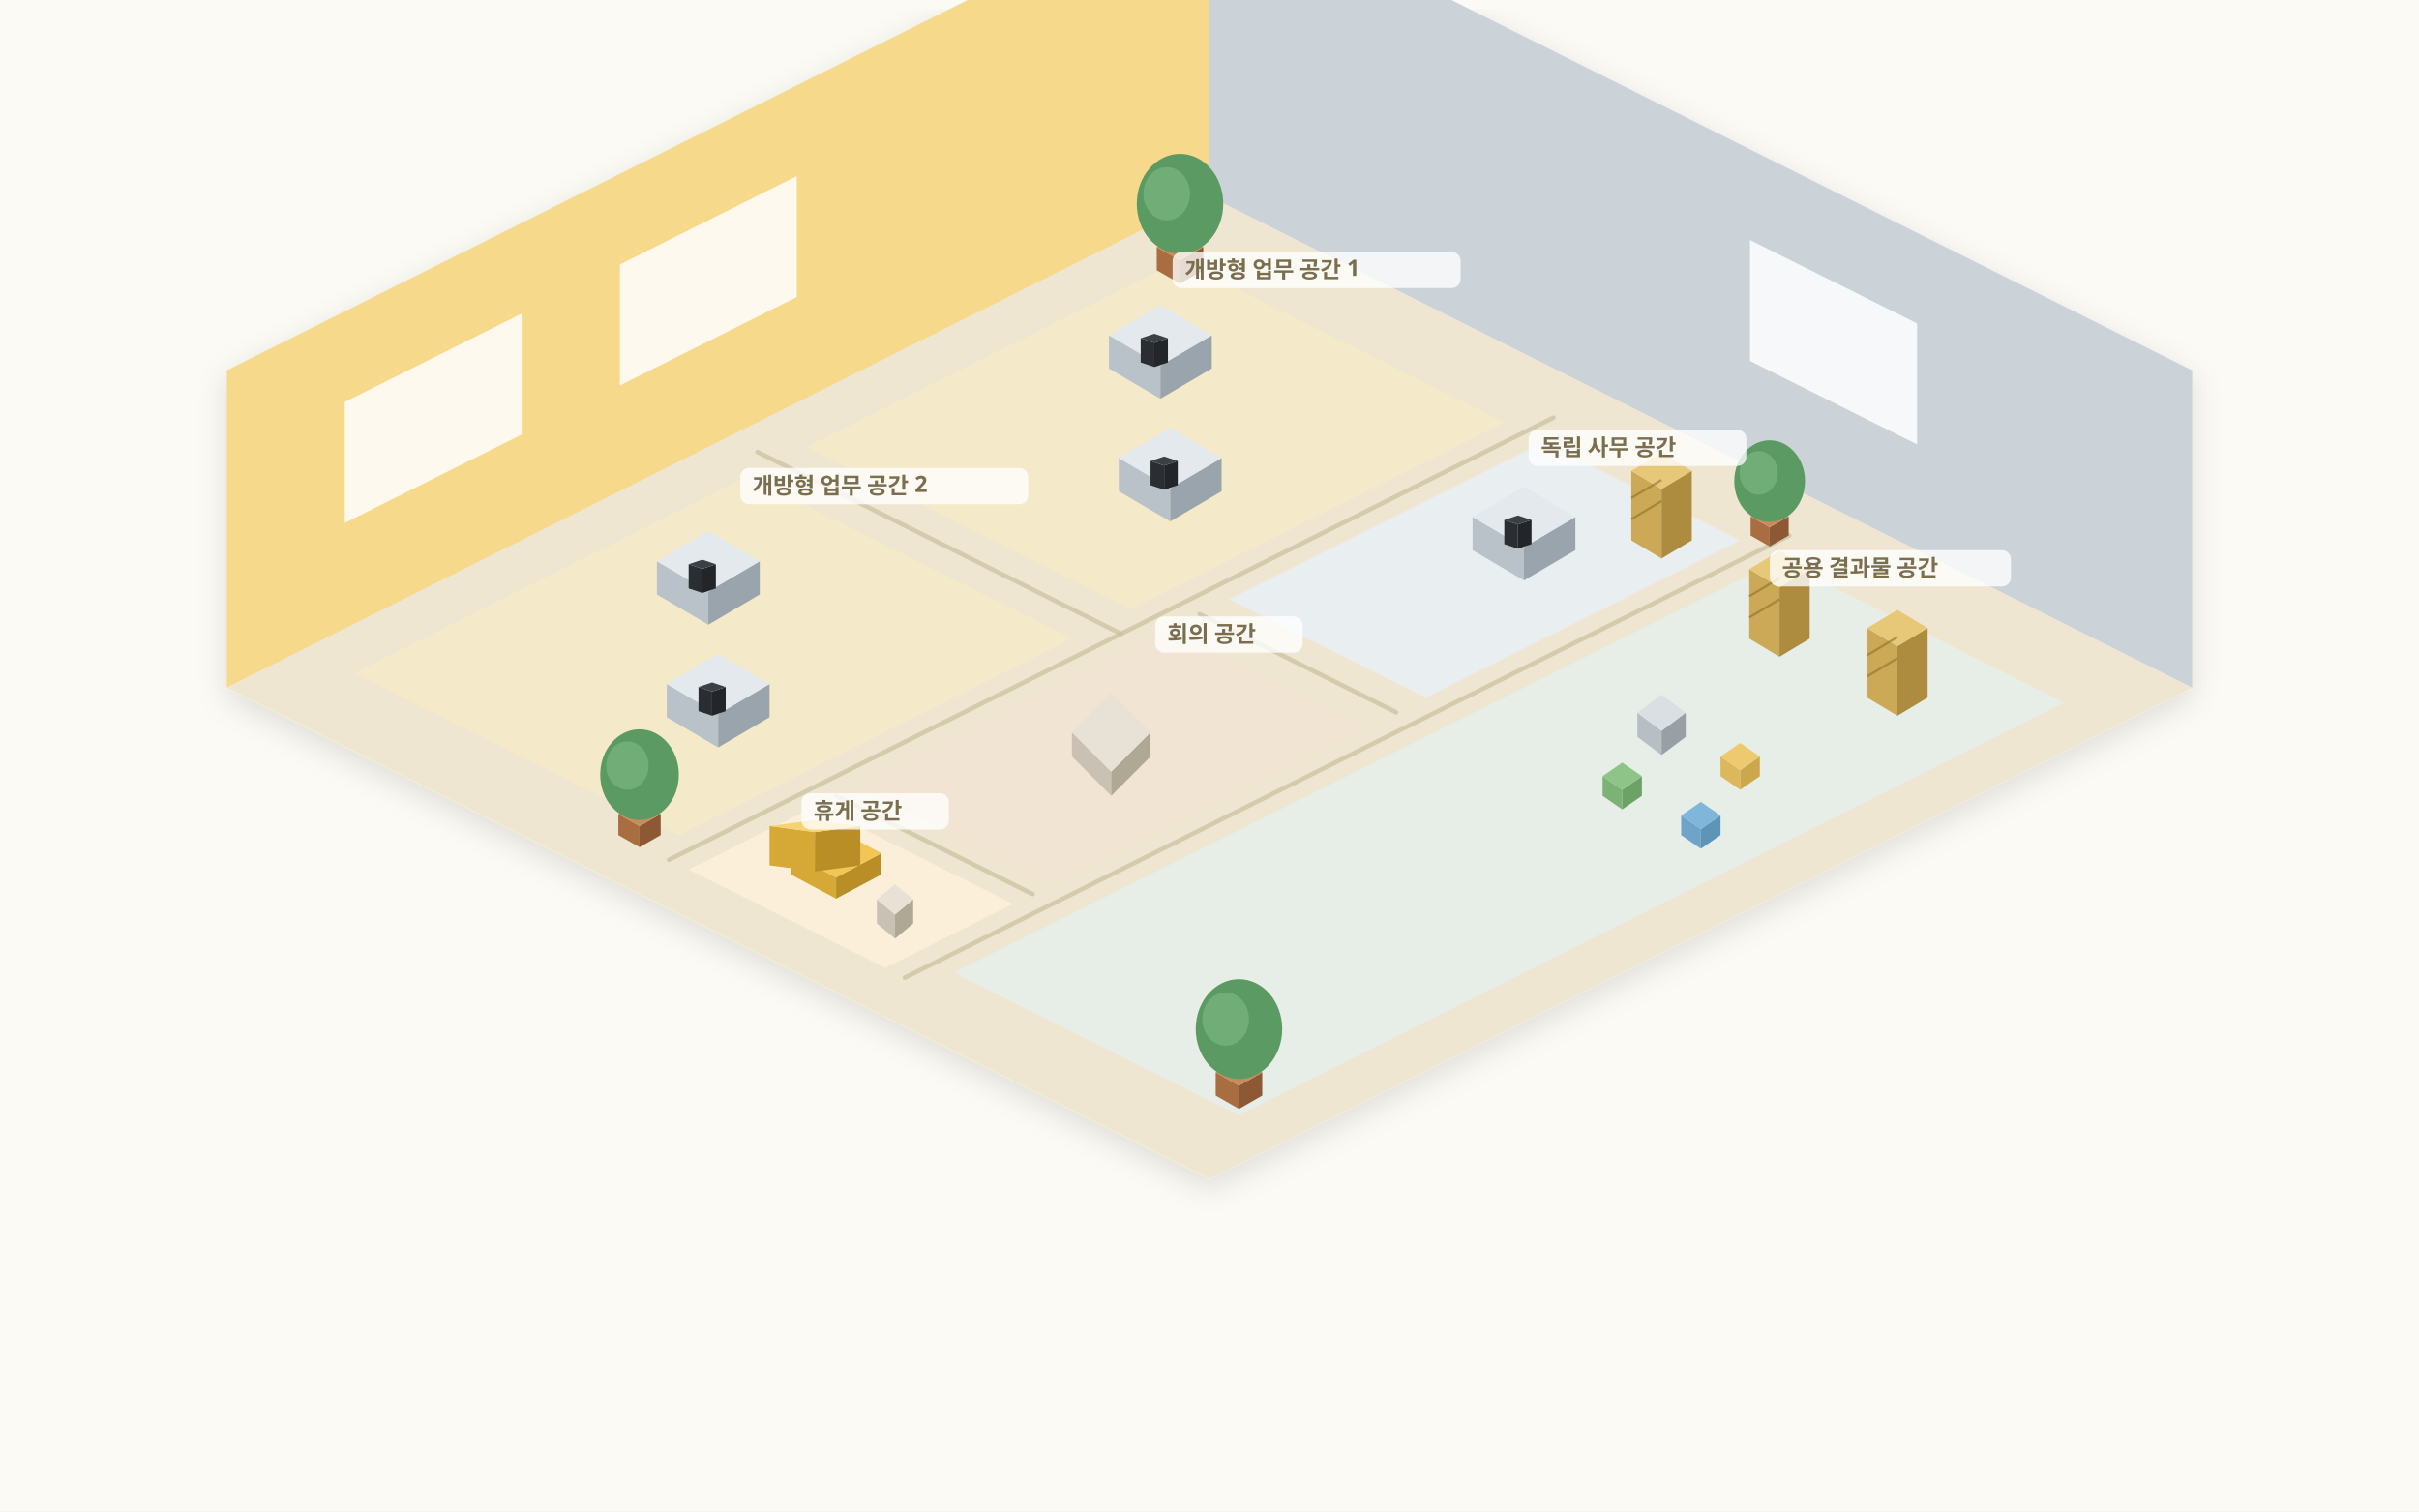
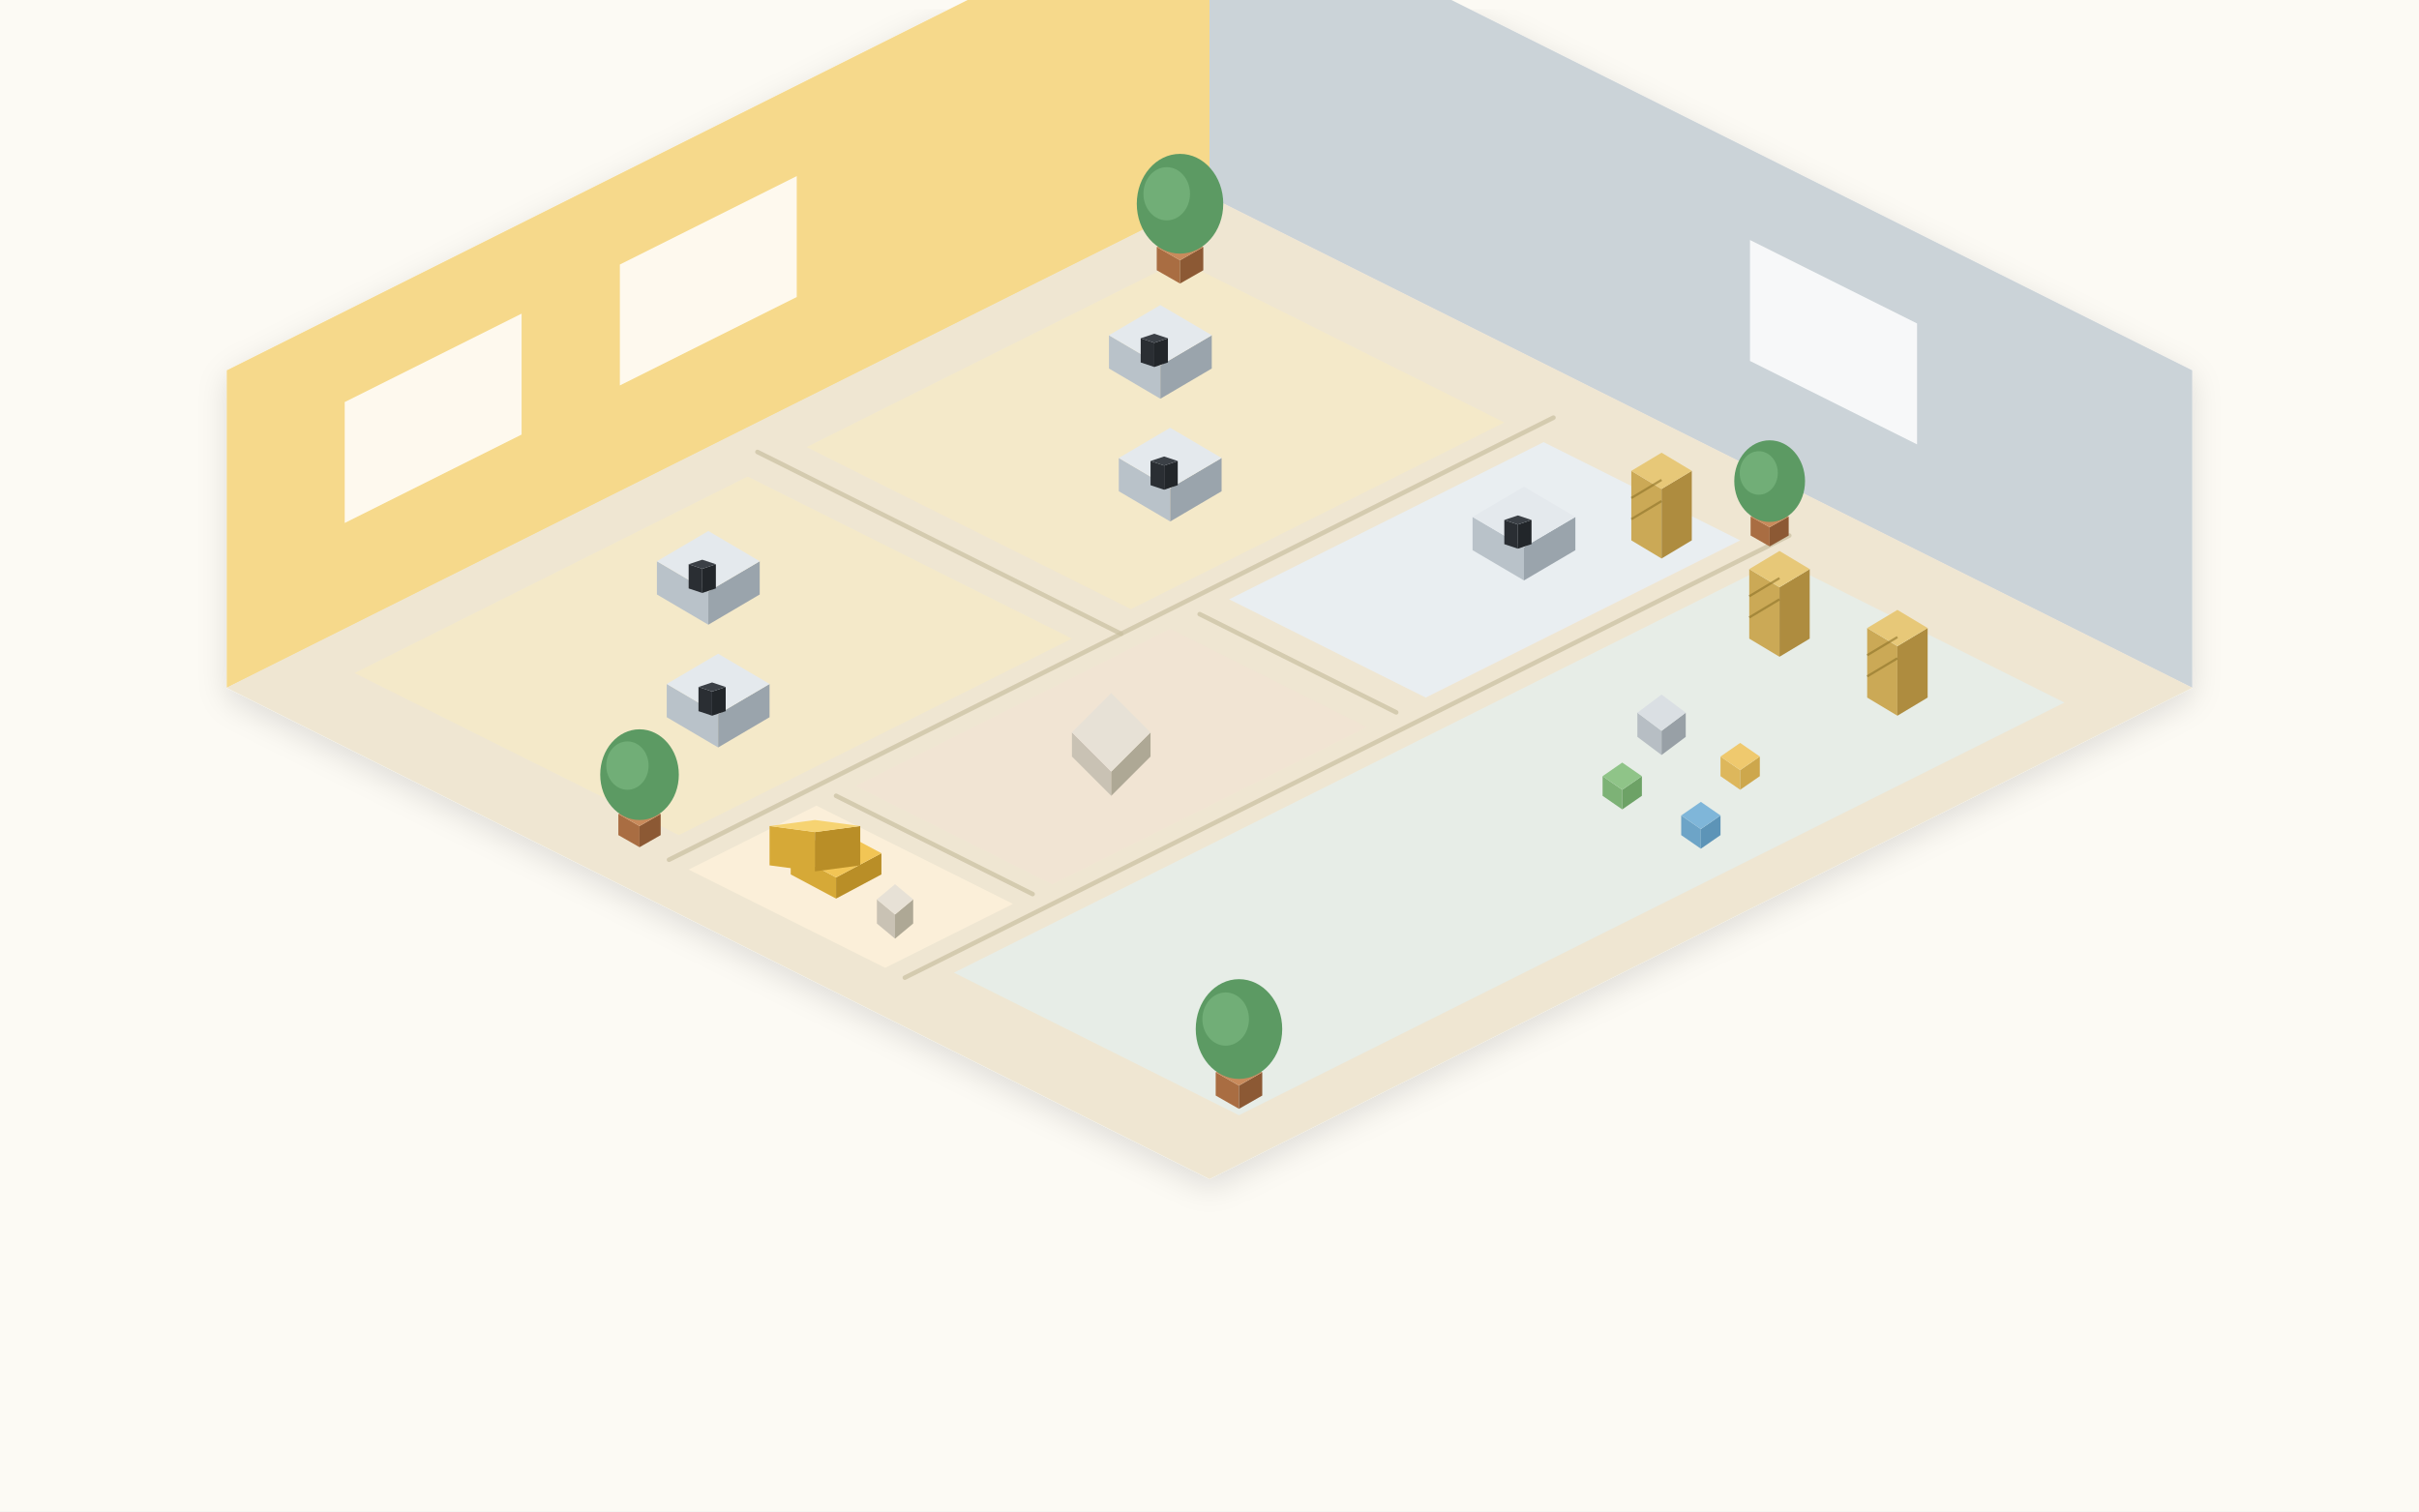
<svg xmlns="http://www.w3.org/2000/svg" viewBox="0 0 1600 1000" role="img" aria-label="사람이 없는 아이소메트릭 사무실">
  <defs>
    <filter id="soft-shadow" x="-20%" y="-20%" width="140%" height="140%">
      <feDropShadow dx="0" dy="6" stdDeviation="10" flood-color="#000000" flood-opacity="0.12" />
    </filter>
  </defs>
  <rect x="0" y="0" width="1600" height="1000" fill="#FCFAF4" />
  <g filter="url(#soft-shadow)">
    <polygon points="150,245 800,-80 800,130 150,455" fill="#F6D98B" />
    <polygon points="800,-80 1450,245 1450,455 800,130" fill="#CBD3D8" />
    <polygon points="228,266 345,207.5 345,287.5 228,346" fill="#FFFFFF" opacity="0.85" />
    <polygon points="410,175 527,116.5 527,196.5 410,255" fill="#FFFFFF" opacity="0.85" />
    <polygon points="1157.5,158.8 1268,214 1268,294 1157.5,238.8" fill="#FFFFFF" opacity="0.85" />
    <circle cx="1164" cy="335" r="16" fill="#FFFFFF" stroke="#8C7128" stroke-width="2" />
    <line x1="1164" y1="335" x2="1164" y2="325" stroke="#4A4A4A" stroke-width="2" />
    <line x1="1164" y1="335" x2="1171" y2="337" stroke="#4A4A4A" stroke-width="2" />
    <polygon points="800,130 1450,455 800,780 150,455" fill="#EFE6D2" />
    <polygon points="780.5,172.3 995,279.5 748,403 533.5,295.8" fill="#F4E9C9" />
    <polygon points="494.5,315.3 709,422.5 449,552.5 234.5,445.3" fill="#F4E9C9" />
    <polygon points="1021,292.5 1151,357.5 943,461.5 813,396.5" fill="#E9EEF1" />
    <polygon points="774,416 904,481 696,585 566,520" fill="#F1E4D3" />
    <polygon points="540,533 670,598 585.5,640.3 455.5,575.3" fill="#FBEFD9" />
    <polygon points="1177,370.5 1365.5,464.8 819.5,737.8 631,643.5" fill="#E7EDE7" />
    <line x1="1027.5" y1="276.3" x2="442.5" y2="568.8" stroke="#C9BFA0" stroke-width="3" stroke-linecap="round" opacity="0.7" />
    <line x1="1183.5" y1="354.3" x2="598.5" y2="646.8" stroke="#C9BFA0" stroke-width="3" stroke-linecap="round" opacity="0.7" />
    <line x1="501" y1="299" x2="741.5" y2="419.3" stroke="#C9BFA0" stroke-width="3" stroke-linecap="round" opacity="0.7" />
    <line x1="793.5" y1="406.3" x2="923.5" y2="471.3" stroke="#C9BFA0" stroke-width="3" stroke-linecap="round" opacity="0.7" />
    <line x1="553" y1="526.5" x2="683" y2="591.5" stroke="#C9BFA0" stroke-width="3" stroke-linecap="round" opacity="0.7" />
  </g>
  <g>
    <polygon points="733.5,221.8 767.5,241.8 767.5,263.8 733.5,243.8" fill="#B9C2C9" />
    <polygon points="767.5,241.8 801.5,221.8 801.5,243.8 767.5,263.8" fill="#9AA4AC" />
    <polygon points="767.5,201.8 801.5,221.8 767.5,241.8 733.5,221.8" fill="#E4E9ED" />
    <polygon points="754.5,223.8 763.5,226.8 763.5,242.8 754.5,239.8" fill="#2A2E33" />
    <polygon points="763.5,226.8 772.5,223.8 772.5,239.8 763.5,242.8" fill="#22262A" />
    <polygon points="763.5,220.8 772.5,223.8 763.5,226.8 754.5,223.8" fill="#3B4046" />
    <polygon points="740,303 774,323 774,345 740,325" fill="#B9C2C9" />
    <polygon points="774,323 808,303 808,325 774,345" fill="#9AA4AC" />
    <polygon points="774,283 808,303 774,323 740,303" fill="#E4E9ED" />
    <polygon points="761,305 770,308 770,324 761,321" fill="#2A2E33" />
    <polygon points="770,308 779,305 779,321 770,324" fill="#22262A" />
    <polygon points="770,302 779,305 770,308 761,305" fill="#3B4046" />
    <polygon points="434.5,371.3 468.5,391.3 468.5,413.3 434.5,393.3" fill="#B9C2C9" />
    <polygon points="468.5,391.3 502.5,371.3 502.5,393.3 468.5,413.3" fill="#9AA4AC" />
    <polygon points="468.5,351.3 502.5,371.3 468.5,391.3 434.5,371.3" fill="#E4E9ED" />
    <polygon points="455.5,373.3 464.5,376.3 464.5,392.3 455.5,389.3" fill="#2A2E33" />
    <polygon points="464.5,376.3 473.5,373.3 473.5,389.3 464.5,392.3" fill="#22262A" />
    <polygon points="464.5,370.3 473.5,373.3 464.5,376.3 455.5,373.3" fill="#3B4046" />
    <polygon points="441,452.5 475,472.5 475,494.5 441,474.5" fill="#B9C2C9" />
    <polygon points="475,472.5 509,452.5 509,474.5 475,494.5" fill="#9AA4AC" />
    <polygon points="475,432.5 509,452.5 475,472.5 441,452.5" fill="#E4E9ED" />
    <polygon points="462,454.5 471,457.5 471,473.5 462,470.5" fill="#2A2E33" />
    <polygon points="471,457.5 480,454.5 480,470.5 471,473.5" fill="#22262A" />
    <polygon points="471,451.5 480,454.5 471,457.5 462,454.5" fill="#3B4046" />
    <polygon points="974,342 1008,362 1008,384 974,364" fill="#B9C2C9" />
    <polygon points="1008,362 1042,342 1042,364 1008,384" fill="#9AA4AC" />
    <polygon points="1008,322 1042,342 1008,362 974,342" fill="#E4E9ED" />
    <polygon points="995,344 1004,347 1004,363 995,360" fill="#2A2E33" />
    <polygon points="1004,347 1013,344 1013,360 1004,363" fill="#22262A" />
    <polygon points="1004,341 1013,344 1004,347 995,344" fill="#3B4046" />
    <polygon points="1079,311.5 1099,323.5 1099,369.5 1079,357.5" fill="#CBA956" />
    <polygon points="1099,323.5 1119,311.5 1119,357.5 1099,369.5" fill="#AE8C3F" />
    <polygon points="1099,299.5 1119,311.5 1099,323.5 1079,311.5" fill="#E7C878" />
    <line x1="1079" y1="343.5" x2="1099" y2="331.5" stroke="#8C7128" stroke-width="1.5" opacity="0.6" />
    <line x1="1079" y1="329.5" x2="1099" y2="317.5" stroke="#8C7128" stroke-width="1.5" opacity="0.6" />
    <polygon points="709,484.5 735,510.5 735,526.5 709,500.5" fill="#C9C2B4" />
    <polygon points="735,510.5 761,484.5 761,500.5 735,526.5" fill="#AEA895" />
    <polygon points="735,458.5 761,484.5 735,510.5 709,484.5" fill="#E7E1D6" />
    <polygon points="523,564.5 553,580.5 553,594.5 523,578.5" fill="#D6A937" />
    <polygon points="553,580.5 583,564.5 583,578.5 553,594.5" fill="#B98E27" />
    <polygon points="553,548.5 583,564.5 553,580.5 523,564.5" fill="#F2C555" />
    <polygon points="509,546.5 539,550.5 539,576.5 509,572.5" fill="#D6A937" />
    <polygon points="539,550.5 569,546.5 569,572.5 539,576.5" fill="#B98E27" />
    <polygon points="539,542.5 569,546.5 539,550.5 509,546.5" fill="#F6D372" />
    <polygon points="580,595 592,605 592,621 580,611" fill="#C9C2B4" />
    <polygon points="592,605 604,595 604,611 592,621" fill="#AEA895" />
    <polygon points="592,585 604,595 592,605 580,595" fill="#E7E1D6" />
    <polygon points="1157,376.5 1177,388.5 1177,434.5 1157,422.5" fill="#CBA956" />
    <polygon points="1177,388.5 1197,376.5 1197,422.5 1177,434.5" fill="#AE8C3F" />
    <polygon points="1177,364.5 1197,376.5 1177,388.5 1157,376.5" fill="#E7C878" />
    <line x1="1157" y1="408.5" x2="1177" y2="396.5" stroke="#8C7128" stroke-width="1.5" opacity="0.6" />
    <line x1="1157" y1="394.5" x2="1177" y2="382.5" stroke="#8C7128" stroke-width="1.5" opacity="0.6" />
    <polygon points="1235,415.5 1255,427.5 1255,473.5 1235,461.5" fill="#CBA956" />
    <polygon points="1255,427.5 1275,415.5 1275,461.5 1255,473.5" fill="#AE8C3F" />
    <polygon points="1255,403.5 1275,415.5 1255,427.5 1235,415.5" fill="#E7C878" />
    <line x1="1235" y1="447.5" x2="1255" y2="435.5" stroke="#8C7128" stroke-width="1.5" opacity="0.6" />
    <line x1="1235" y1="433.5" x2="1255" y2="421.5" stroke="#8C7128" stroke-width="1.5" opacity="0.6" />
    <polygon points="1083,471.5 1099,483.5 1099,499.5 1083,487.5" fill="#B7BEC4" />
    <polygon points="1099,483.5 1115,471.5 1115,487.5 1099,499.5" fill="#98A0A6" />
    <polygon points="1099,459.5 1115,471.5 1099,483.5 1083,471.5" fill="#DADFE3" />
    <polygon points="1138,500.5 1151,509.5 1151,522.5 1138,513.5" fill="#ddb75c" />
    <polygon points="1151,509.5 1164,500.5 1164,513.5 1151,522.5" fill="#cda74c" />
    <polygon points="1151,491.5 1164,500.5 1151,509.5 1138,500.5" fill="#EFC96E" />
    <polygon points="1060,513.5 1073,522.5 1073,535.5 1060,526.5" fill="#7db276" />
    <polygon points="1073,522.5 1086,513.5 1086,526.5 1073,535.5" fill="#6da266" />
    <polygon points="1073,504.5 1086,513.5 1073,522.5 1060,513.5" fill="#8FC488" />
    <polygon points="1112,539.5 1125,548.5 1125,561.5 1112,552.5" fill="#6da4c7" />
    <polygon points="1125,548.5 1138,539.5 1138,552.5 1125,561.5" fill="#5d94b7" />
    <polygon points="1125,530.5 1138,539.5 1125,548.5 1112,539.5" fill="#7FB6D9" />
    <polygon points="765.1,163.4 780.5,172.2 780.5,187.6 765.1,178.8" fill="#A96D42" />
    <polygon points="780.5,172.2 795.9,163.4 795.9,178.8 780.5,187.6" fill="#8C5934" />
    <polygon points="780.5,154.5 795.9,163.4 780.5,172.2 765.1,163.4" fill="#C98B5C" />
    <ellipse cx="780.5" cy="134.8" rx="28.6" ry="33" fill="#5C9A63" />
    <ellipse cx="771.7" cy="128.2" rx="15.4" ry="17.6" fill="#71AE77" />
    <polygon points="409,538.5 423,546.5 423,560.5 409,552.5" fill="#A96D42" />
    <polygon points="423,546.5 437,538.5 437,552.5 423,560.5" fill="#8C5934" />
    <polygon points="423,530.5 437,538.5 423,546.5 409,538.5" fill="#C98B5C" />
    <ellipse cx="423" cy="512.5" rx="26" ry="30" fill="#5C9A63" />
    <ellipse cx="415" cy="506.5" rx="14" ry="16" fill="#71AE77" />
    <polygon points="1157.9,341.7 1170.5,348.8 1170.5,361.5 1157.9,354.3" fill="#A96D42" />
    <polygon points="1170.5,348.8 1183.1,341.7 1183.1,354.3 1170.5,361.5" fill="#8C5934" />
    <polygon points="1170.5,334.5 1183.1,341.7 1170.5,348.8 1157.9,341.7" fill="#C98B5C" />
    <ellipse cx="1170.5" cy="318.3" rx="23.4" ry="27" fill="#5C9A63" />
    <ellipse cx="1163.3" cy="312.9" rx="12.6" ry="14.4" fill="#71AE77" />
    <polygon points="804.1,709.4 819.5,718.2 819.5,733.6 804.1,724.8" fill="#A96D42" />
    <polygon points="819.5,718.2 834.9,709.4 834.9,724.8 819.5,733.6" fill="#8C5934" />
    <polygon points="819.5,700.6 834.9,709.4 819.5,718.2 804.1,709.4" fill="#C98B5C" />
    <ellipse cx="819.5" cy="680.8" rx="28.6" ry="33" fill="#5C9A63" />
    <ellipse cx="810.7" cy="674.2" rx="15.4" ry="17.6" fill="#71AE77" />
  </g>
-   <g>
-     <g>
-       <rect x="775.6" y="166.6" width="190.5" height="24" rx="6" fill="#FFFFFF" opacity="0.78" />
-       <text x="783.6" y="183.6" font-family="'Segoe UI', sans-serif" font-size="15" font-weight="600" fill="#7A6E4E">개방형 업무 공간 1</text>
-     </g>
-     <g>
-       <rect x="489.6" y="309.6" width="190.5" height="24" rx="6" fill="#FFFFFF" opacity="0.78" />
-       <text x="497.6" y="326.6" font-family="'Segoe UI', sans-serif" font-size="15" font-weight="600" fill="#7A6E4E">개방형 업무 공간 2</text>
-     </g>
-     <g>
-       <rect x="1011.1" y="284.3" width="144" height="24" rx="6" fill="#FFFFFF" opacity="0.78" />
-       <text x="1019.1" y="301.3" font-family="'Segoe UI', sans-serif" font-size="15" font-weight="600" fill="#7A6E4E">독립 사무 공간</text>
-     </g>
-     <g>
-       <rect x="764.1" y="407.8" width="97.5" height="24" rx="6" fill="#FFFFFF" opacity="0.78" />
-       <text x="772.1" y="424.8" font-family="'Segoe UI', sans-serif" font-size="15" font-weight="600" fill="#7A6E4E">회의 공간</text>
-     </g>
-     <g>
-       <rect x="530.1" y="524.8" width="97.5" height="24" rx="6" fill="#FFFFFF" opacity="0.78" />
-       <text x="538.1" y="541.8" font-family="'Segoe UI', sans-serif" font-size="15" font-weight="600" fill="#7A6E4E">휴게 공간</text>
-     </g>
-     <g>
-       <rect x="1170.6" y="364" width="159.5" height="24" rx="6" fill="#FFFFFF" opacity="0.78" />
-       <text x="1178.6" y="381" font-family="'Segoe UI', sans-serif" font-size="15" font-weight="600" fill="#7A6E4E">공용 결과물 공간</text>
-     </g>
-   </g>
</svg>
